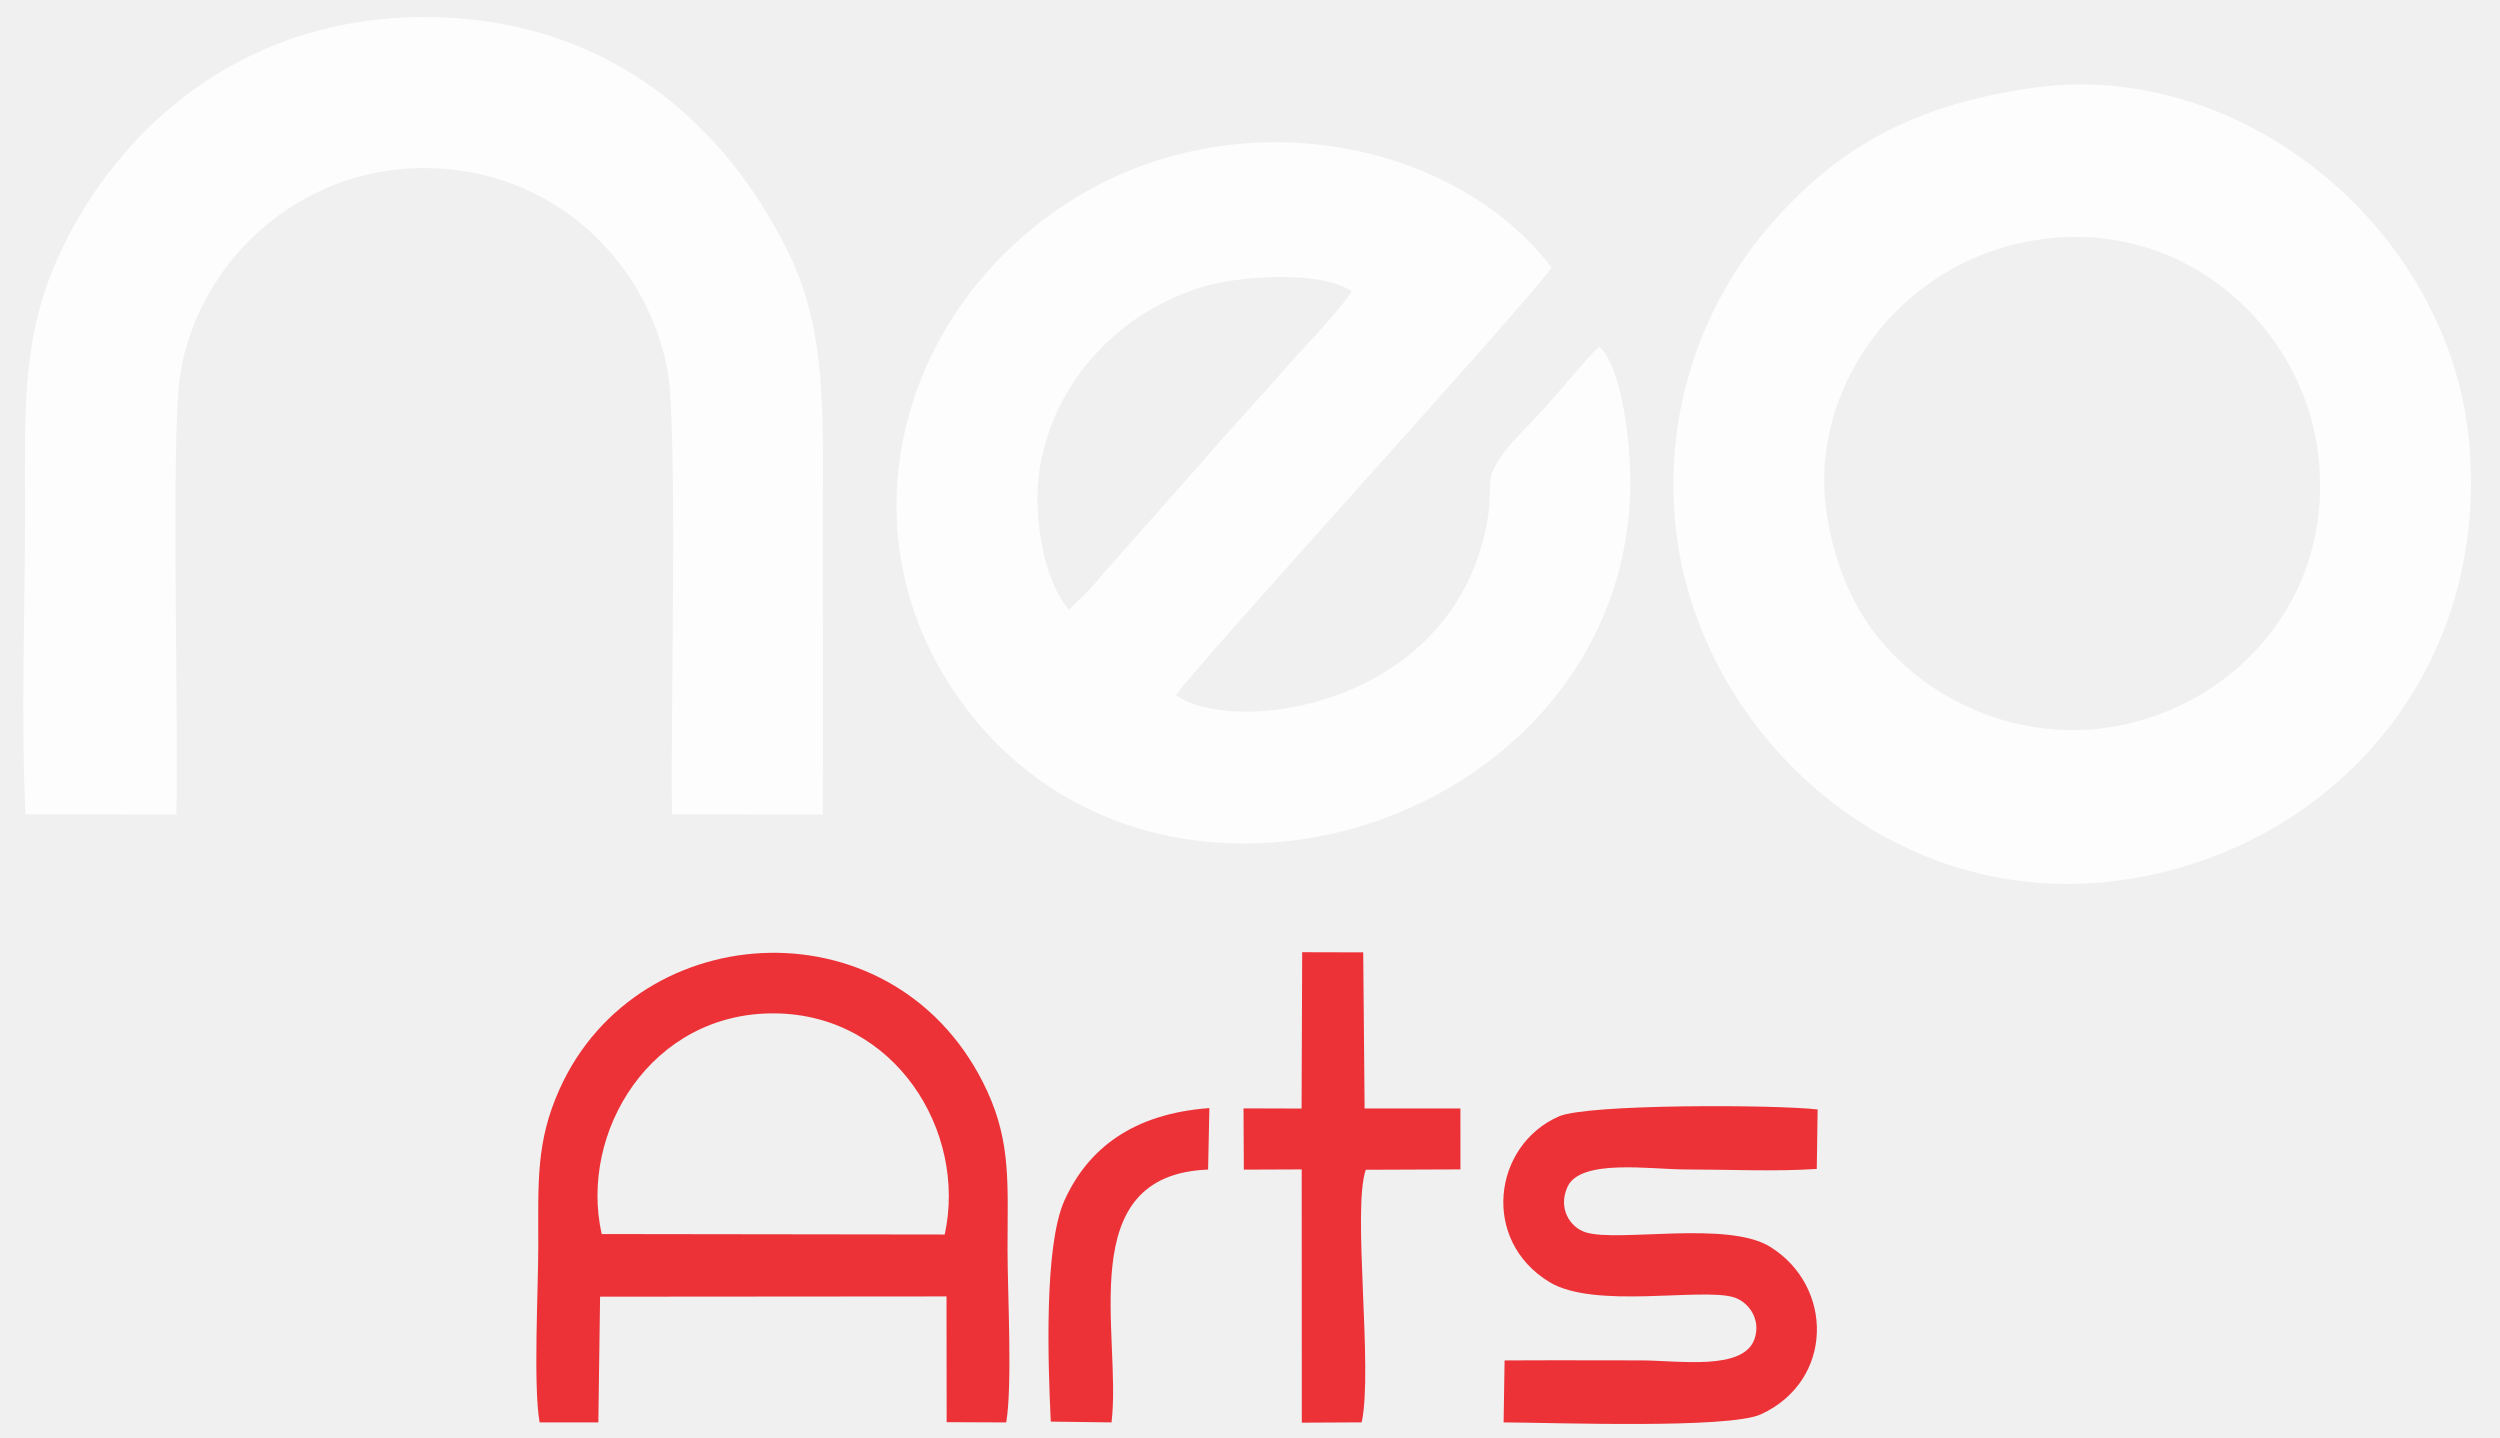
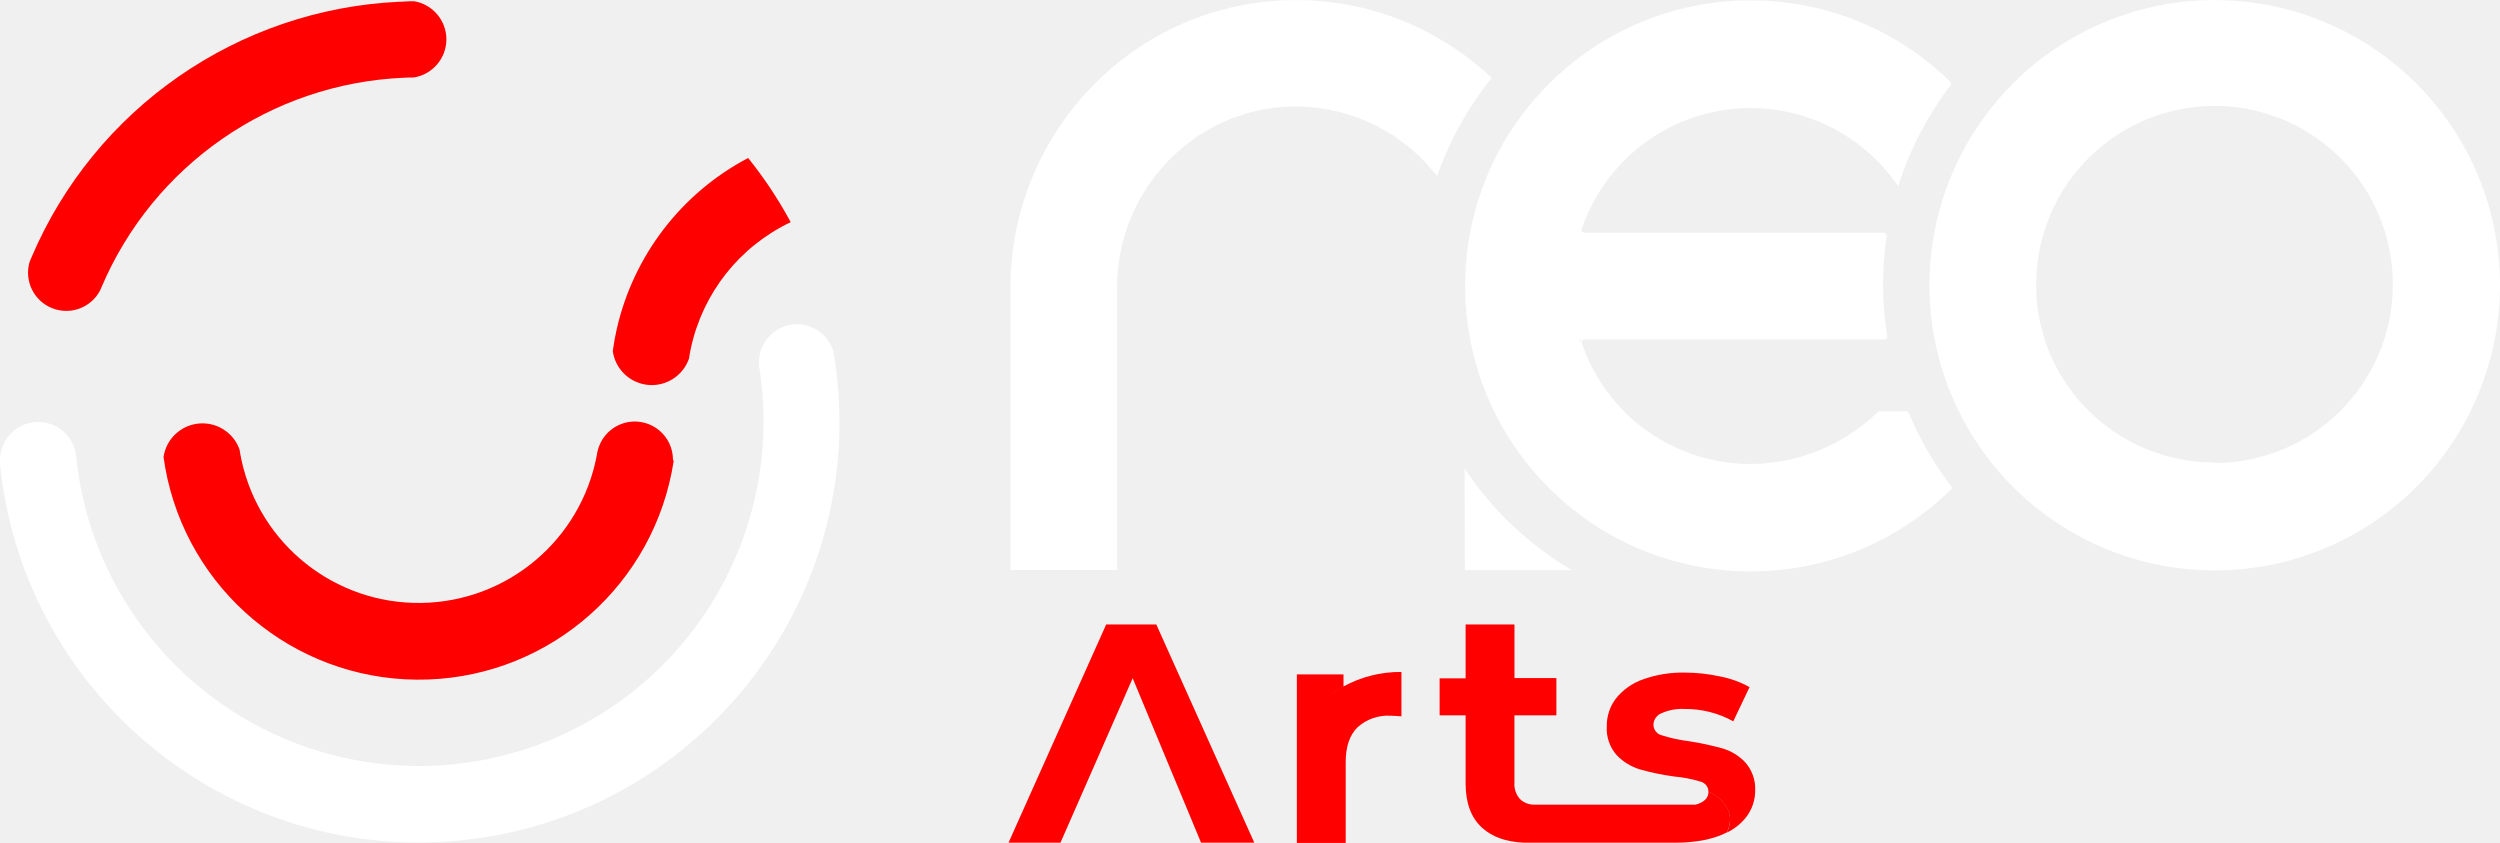
- <svg xmlns="http://www.w3.org/2000/svg" xml:space="preserve" width="251.277mm" height="144.436mm" version="1.1" style="shape-rendering:geometricPrecision; text-rendering:geometricPrecision; image-rendering:optimizeQuality; fill-rule:evenodd; clip-rule:evenodd" viewBox="0 0 25127.74 14443.6">
+ <svg xmlns="http://www.w3.org/2000/svg" id="Capa_1" data-name="Capa 1" viewBox="0 0 501 168.92">
  <defs>
-     <style type="text/css">
-    
-     .fil1 {fill:#EC3237}
-     .fil0 {fill:#FDFDFD}
-    
-   </style>
+     <style>.cls-1{fill:red;}.cls-2{fill:#fff;}</style>
  </defs>
-   <g id="Capa_x0020_1">
-     <g id="_2125738469360">
-       <path class="fil0" d="M18366.15 5198.63c-217.96,-1280.35 734.27,-2599.79 2147.38,-2792.98 1469.11,-200.83 2612.54,891.17 2780.27,2112.25 206.28,1501.71 -869.76,2629.6 -2137.63,2798.83 -792.51,105.78 -1474.8,-190.17 -1908.8,-540.83 -449.88,-363.48 -756.84,-846.64 -881.22,-1577.27zm2073.55 -4316.91c-1259.28,176.36 -2001.4,642.9 -2634.76,1366.12 -600.99,686.29 -1098.39,1750.59 -962.67,3047.15 210.48,2010.6 2091.35,3839.17 4401.16,3561.43 2090.52,-251.38 3774.28,-2012.44 3576.69,-4380.7 -179.98,-2157.09 -2272.84,-3889.13 -4380.42,-3594z" />
-       <path class="fil0" d="M10744.18 6127.77c-248.39,-280.8 -372.83,-940.38 -292.12,-1429.41 145.16,-879.55 813.27,-1573.85 1653.04,-1820.27 358.49,-105.2 1184.93,-162.79 1480.48,50.63 -149.72,231.61 -491.69,569.33 -694.9,805.88 -242.84,282.68 -472.12,515.29 -711.6,798.71l-1065.93 1204.7c-68.79,81.13 -94.97,114.55 -176.56,202.25l-192.41 187.51zm5328.84 -2644.84c-142.04,139.25 -318.71,355.82 -465.39,525.38 -283.31,327.43 -619.6,590.31 -629.03,843.77 -7.23,194.68 -6.72,285.96 -47.01,473.4 -387.23,1801.37 -2542.51,2069.08 -3111.3,1661.56 137.23,-229.08 3583.36,-3999.38 3775.41,-4299.07 -998.28,-1304.51 -3256.63,-1741.76 -4937.35,-601.82 -1608.31,1090.82 -2149.12,3161.97 -1127.45,4773.76 1900.84,2998.81 6763.96,1529.2 6855.39,-1935.19 10.89,-412.65 -75.76,-1230.98 -313.27,-1441.79z" />
-       <path class="fil0" d="M256.13 8184.95l1516.89 1.51c23.48,-925.6 -57.36,-3807.69 38.16,-4419.92 173.04,-1109.29 1159.2,-2067.95 2429.99,-2077.49 1301.56,-9.77 2267.46,930.19 2468.93,2038.7 104.66,575.91 26.26,3581.13 44.97,4457.71l1515.01 0.91c3.77,-995.94 0.06,-1992.2 0.06,-2987.74 0,-995.59 45.48,-1863.83 -342.35,-2653.91 -706.22,-1438.74 -1953.68,-2370.39 -3651.96,-2373.4 -1862.38,-3.31 -3092.83,1137.63 -3666.57,2359.52 -400.39,852.76 -357.42,1585.69 -357.42,2633.39 0,978.71 -42.17,2053.95 4.29,3020.72z" />
-       <path class="fil1" d="M6047.75 12403.49c-230.46,-1024.93 497.79,-2228.15 1737.67,-2217.99 1209.94,9.92 1936.66,1184.19 1710.12,2222.65l-3447.79 -4.66zm-624.23 1892.9l590.56 0.22 17.4 -1263.48 3482.02 -2.71 1.51 1263.92 598.51 2.61c63.72,-366.78 13.24,-1310.99 13.24,-1738.31 0,-642.34 37.19,-1066.02 -202.9,-1588.5 -881.08,-1917.52 -3505.94,-1790.29 -4299.99,-22.26 -237.41,528.62 -213.59,928.4 -213.59,1576.36 0,434.85 -51.52,1399.93 13.24,1772.15z" />
-       <path class="fil1" d="M15122.75 13673.92l-9.95 622.69c506.56,2.21 2264.25,67.18 2587,-81.54 733.87,-338.16 733.15,-1286.38 91.81,-1683.56 -429.08,-265.72 -1524.95,-43.31 -1852.18,-144.7 -160.76,-49.81 -282.3,-243.51 -184.05,-458.21 130.79,-285.87 840.96,-174.38 1181.91,-174.38 421.17,0 910.52,22.75 1323.29,-5.16l8.62 -597.84c-424.1,-49.28 -2313.93,-56.42 -2601.03,69.82 -663.05,291.54 -786.02,1247.41 -92.72,1666.23 450.46,272.13 1514.02,54.86 1845.95,150.33 147.38,42.41 283.67,217.4 213.12,421.13 -111.89,323.07 -768.09,214.62 -1144.51,214.62 -455.56,0 -911.79,-2.45 -1367.26,0.57z" />
-       <path class="fil1" d="M13082.33 11142.12l-583.64 -1.83 3.21 615.84 581.71 -2.4 1.04 2545.7 601.82 -3.17c115.43,-537.99 -96.27,-2138.23 40.85,-2538.85l951.84 -3.71 -0.44 -612.54 -962.94 0.26 -13.93 -1569.09 -613.51 -1.63 -6.01 1571.42z" />
-       <path class="fil1" d="M10561.57 14288.83l610.4 7.86c106.46,-870.94 -405.52,-2489.42 970.76,-2541.18l12.96 -618.12c-764.45,55.84 -1219.28,403.93 -1456.53,928.15 -206.66,456.64 -165.86,1636.86 -137.59,2223.29z" />
-     </g>
-   </g>
+   <path class="cls-1" d="M135,93.07A51.66,51.66,0,0,1,33.56,96.61c-.32-1.44-.58-2.9-.79-4.38A7.89,7.89,0,0,1,48,90.71c.11.71.24,1.42.39,2.12h0a36.33,36.33,0,0,0,71.22-1,4.88,4.88,0,0,1,.13-.73,7.42,7.42,0,0,1,.61-1.71,7.65,7.65,0,0,1,14.51,3.31A1.65,1.65,0,0,1,135,93.07Z" transform="translate(0 -0.65)" />
+   <path class="cls-2" d="M168.23,85.19A84.33,84.33,0,0,1,0,93.66v-.81a7.65,7.65,0,0,1,6.31-7.51,7.9,7.9,0,0,1,1.36-.12,7.67,7.67,0,0,1,7.53,6.31c0,.37.11.74.11,1.12a69.06,69.06,0,1,0,137-17.4c-.07-.47-.15-1-.23-1.47v-.46a7.7,7.7,0,0,1,7.7-7.7l-.1,0A7.7,7.7,0,0,1,167,71c.12.72.23,1.45.34,2.18A84.43,84.43,0,0,1,168.23,85.19Z" transform="translate(0 -0.65)" />
+   <path class="cls-1" d="M89.46,8.52a7.76,7.76,0,0,1-6.55,7.66c-.65,0-1.3,0-2,.05a69.07,69.07,0,0,0-60.6,42.05h0l-.25.58h0A7.66,7.66,0,0,1,5.93,53.14h0l.39-.94h0A84.36,84.36,0,0,1,80,1h.41L82,.9h1A7.76,7.76,0,0,1,89.46,8.52Z" transform="translate(0 -0.65)" />
+   <path class="cls-1" d="M130.6,77.29A7.3,7.3,0,0,1,123.31,71c.2-1.42.46-2.86.77-4.26A51.11,51.11,0,0,1,149.81,33a83.76,83.76,0,0,1,8,12,36.35,36.35,0,0,0-7.11,4.57A36.89,36.89,0,0,0,138,70.26c-.16.72-.29,1.45-.4,2.16A7.3,7.3,0,0,1,130.6,77.29Z" transform="translate(0 -0.65)" />
+   <path class="cls-1" d="M149.67,33.57a84.4,84.4,0,0,1,7.41,11.13,37.36,37.36,0,0,0-19.62,25.46c-.15.7-.28,1.4-.38,2.09A6.87,6.87,0,0,1,123.83,71c.19-1.39.44-2.78.75-4.15A50.6,50.6,0,0,1,149.67,33.6Zm.27-1.27a51.72,51.72,0,0,0-26.35,34.32c-.33,1.44-.59,2.9-.79,4.38a7.89,7.89,0,0,0,15.27,1.52c.11-.71.24-1.42.39-2.12a36.45,36.45,0,0,1,20-25.23,85,85,0,0,0-8.54-12.87Z" transform="translate(0 -0.65)" />
+   <path class="cls-2" d="M314.87,114.85v.07H293.56l-.05-20.12a.06.06,0,1,1,.1-.08A66.5,66.5,0,0,0,314.87,114.85Z" transform="translate(0 -0.65)" />
+   <path class="cls-2" d="M391.17,98.3a66,66,0,0,1-8.64-14.87.58.58,0,0,0-.53-.35h-5.33a.57.57,0,0,0-.39.16,36.79,36.79,0,0,1-25.36,10.39h-.12A35.64,35.64,0,0,1,317,69.41a.57.57,0,0,1,0-.18.58.58,0,0,1,.57-.57h60.14a.58.58,0,0,0,.49-.65,65.54,65.54,0,0,1-.84-10.18,66.77,66.77,0,0,1,.73-9.89.31.31,0,0,0,0-.1.57.57,0,0,0-.57-.55h-60a.57.57,0,0,1-.54-.75A35.73,35.73,0,0,1,380.4,38l.06-.21a66.13,66.13,0,0,1,10.39-20,.59.59,0,0,0,0-.75,57.22,57.22,0,1,0,.41,81.4ZM316.8,69.39c-.09-.25-.17-.5-.25-.75h.25Z" transform="translate(0 -0.65)" />
+   <path class="cls-2" d="M298.9,16.23a0,0,0,0,1,0,.07A66.26,66.26,0,0,0,288,35.92,36,36,0,0,0,260.55,22c-20.19-.51-36.69,16.07-36.69,36.26v56.62a.06.06,0,0,1-.06,0H202.55a.06.06,0,0,1-.06,0V58.36C202.49,26,229-.25,261.34.69a56.92,56.92,0,0,1,37.55,15.53Z" transform="translate(0 -0.65)" />
+   <path class="cls-2" d="M500.26,48.62a57.2,57.2,0,0,0-96.77-31.33,58.24,58.24,0,0,0-6.15,7.24,57.16,57.16,0,1,0,100.82,51c.08-.23.15-.46.22-.69.12-.38.23-.75.34-1.13s.23-.78.33-1.17A56.73,56.73,0,0,0,501,57.82,57.85,57.85,0,0,0,500.26,48.62ZM443.84,93.4v-.07a35.83,35.83,0,0,1-29.6-15.54,35.1,35.1,0,0,1-6.18-19V56.87a35.78,35.78,0,0,1,35.76-35h.76a35.79,35.79,0,0,1-.74,71.57Z" transform="translate(0 -0.65)" />
+   <polygon class="cls-1" points="251.36 168.87 240.69 168.87 236.8 159.5 233.6 151.82 226.99 135.91 212.52 168.87 202.11 168.87 221.68 125.14 231.72 125.14 251.36 168.87" />
+   <path class="cls-1" d="M280.85,135.31v8.89c-1.09-.08-1.82-.12-2.2-.12a9.06,9.06,0,0,0-6.59,2.31c-1.59,1.55-2.38,3.86-2.38,7v16.18h-9.79V135.8h9.35v2.4a21.49,21.49,0,0,0-3.57,2.45,22.06,22.06,0,0,1,3.57-2.44h0A23.78,23.78,0,0,1,280.85,135.31Z" transform="translate(0 -0.65)" />
+   <path class="cls-1" d="M269.24,138.2h0a22.06,22.06,0,0,0-3.57,2.44A21.49,21.49,0,0,1,269.24,138.2Z" transform="translate(0 -0.65)" />
+   <path class="cls-1" d="M269.24,138.2h0a22.06,22.06,0,0,0-3.57,2.44A21.49,21.49,0,0,1,269.24,138.2Z" transform="translate(0 -0.65)" />
+   <path class="cls-1" d="M346.71,164.77a1.93,1.93,0,0,1,0,.24,6.51,6.51,0,0,1-.64,2.45,14.91,14.91,0,0,1-1.69.74,20.45,20.45,0,0,1-3.18.86,29.47,29.47,0,0,1-5.38.46H305.48c-3.61-.13-6.44-1.14-8.48-3q-3.3-3-3.29-8.9V144H288.5v-7.41h5.21v-10.8h9.79v10.75h8.4V144h-8.41v13.53a4.47,4.47,0,0,0,1.1,3.24,4,4,0,0,0,2.86,1.13h32.36q2.58-.69,2.58-2.64s4.05,1.72,4.31,5.25C346.7,164.6,346.71,164.68,346.71,164.77Z" transform="translate(0 -0.65)" />
+   <path class="cls-1" d="M346.7,164.51c-.26-3.53-4.31-5.25-4.31-5.25h0C342.41,157.68,346.59,160.44,346.7,164.51Z" transform="translate(0 -0.65)" />
+   <path class="cls-1" d="M351.74,159a8.71,8.71,0,0,1-1.88,5.5,10.9,10.9,0,0,1-3.8,3,6,6,0,0,0,.64-2.49,1.93,1.93,0,0,0,0-.24,2.26,2.26,0,0,0,0-.26c-.26-3.53-4.31-5.25-4.31-5.25h0a2.14,2.14,0,0,0-1.69-2,25.65,25.65,0,0,0-5.21-1,49.73,49.73,0,0,1-6.84-1.42A10.79,10.79,0,0,1,324,152a8,8,0,0,1-2-5.81,9,9,0,0,1,1.85-5.59,12.08,12.08,0,0,1,5.4-3.8,23.37,23.37,0,0,1,8.37-1.36,32.84,32.84,0,0,1,7.12.78,19.78,19.78,0,0,1,5.87,2.13l-3.26,6.85a19.72,19.72,0,0,0-9.73-2.47,10,10,0,0,0-4.7.87,2.54,2.54,0,0,0-1.57,2.22A2.2,2.2,0,0,0,333,148a30.25,30.25,0,0,0,5.4,1.18,58,58,0,0,1,6.78,1.45,10.2,10.2,0,0,1,4.58,2.81A7.94,7.94,0,0,1,351.74,159Z" transform="translate(0 -0.65)" />
</svg>
